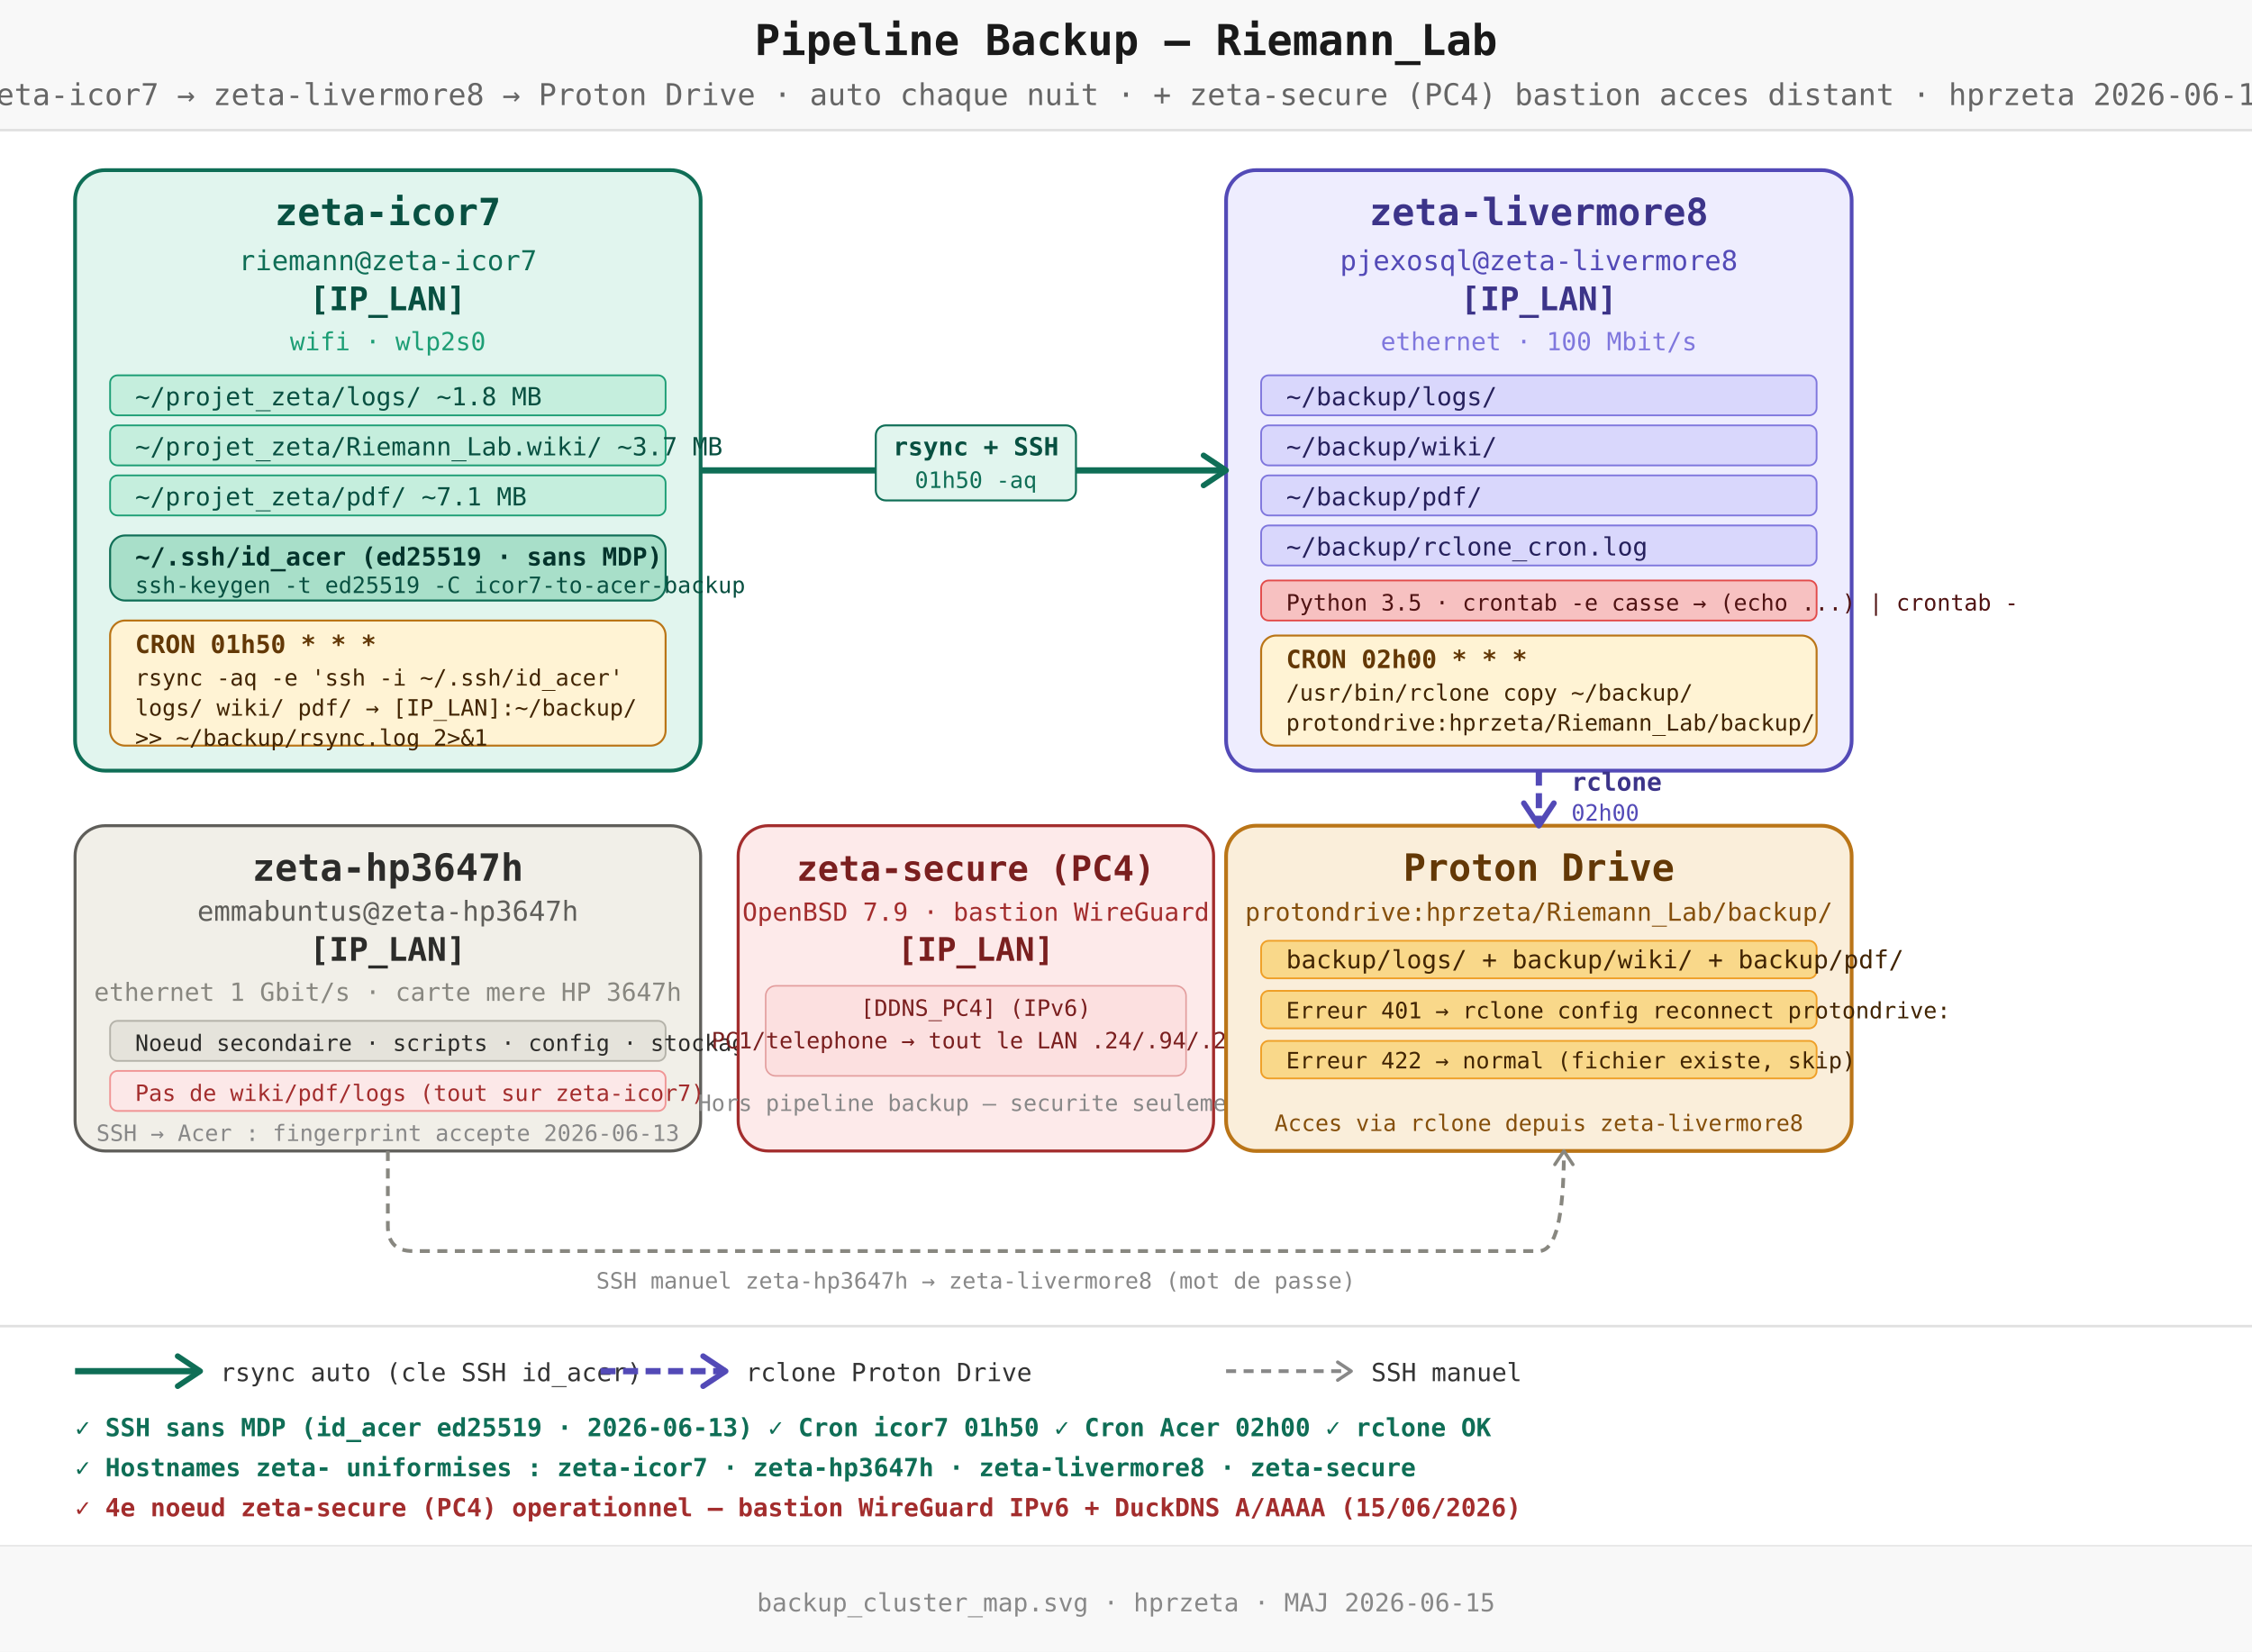
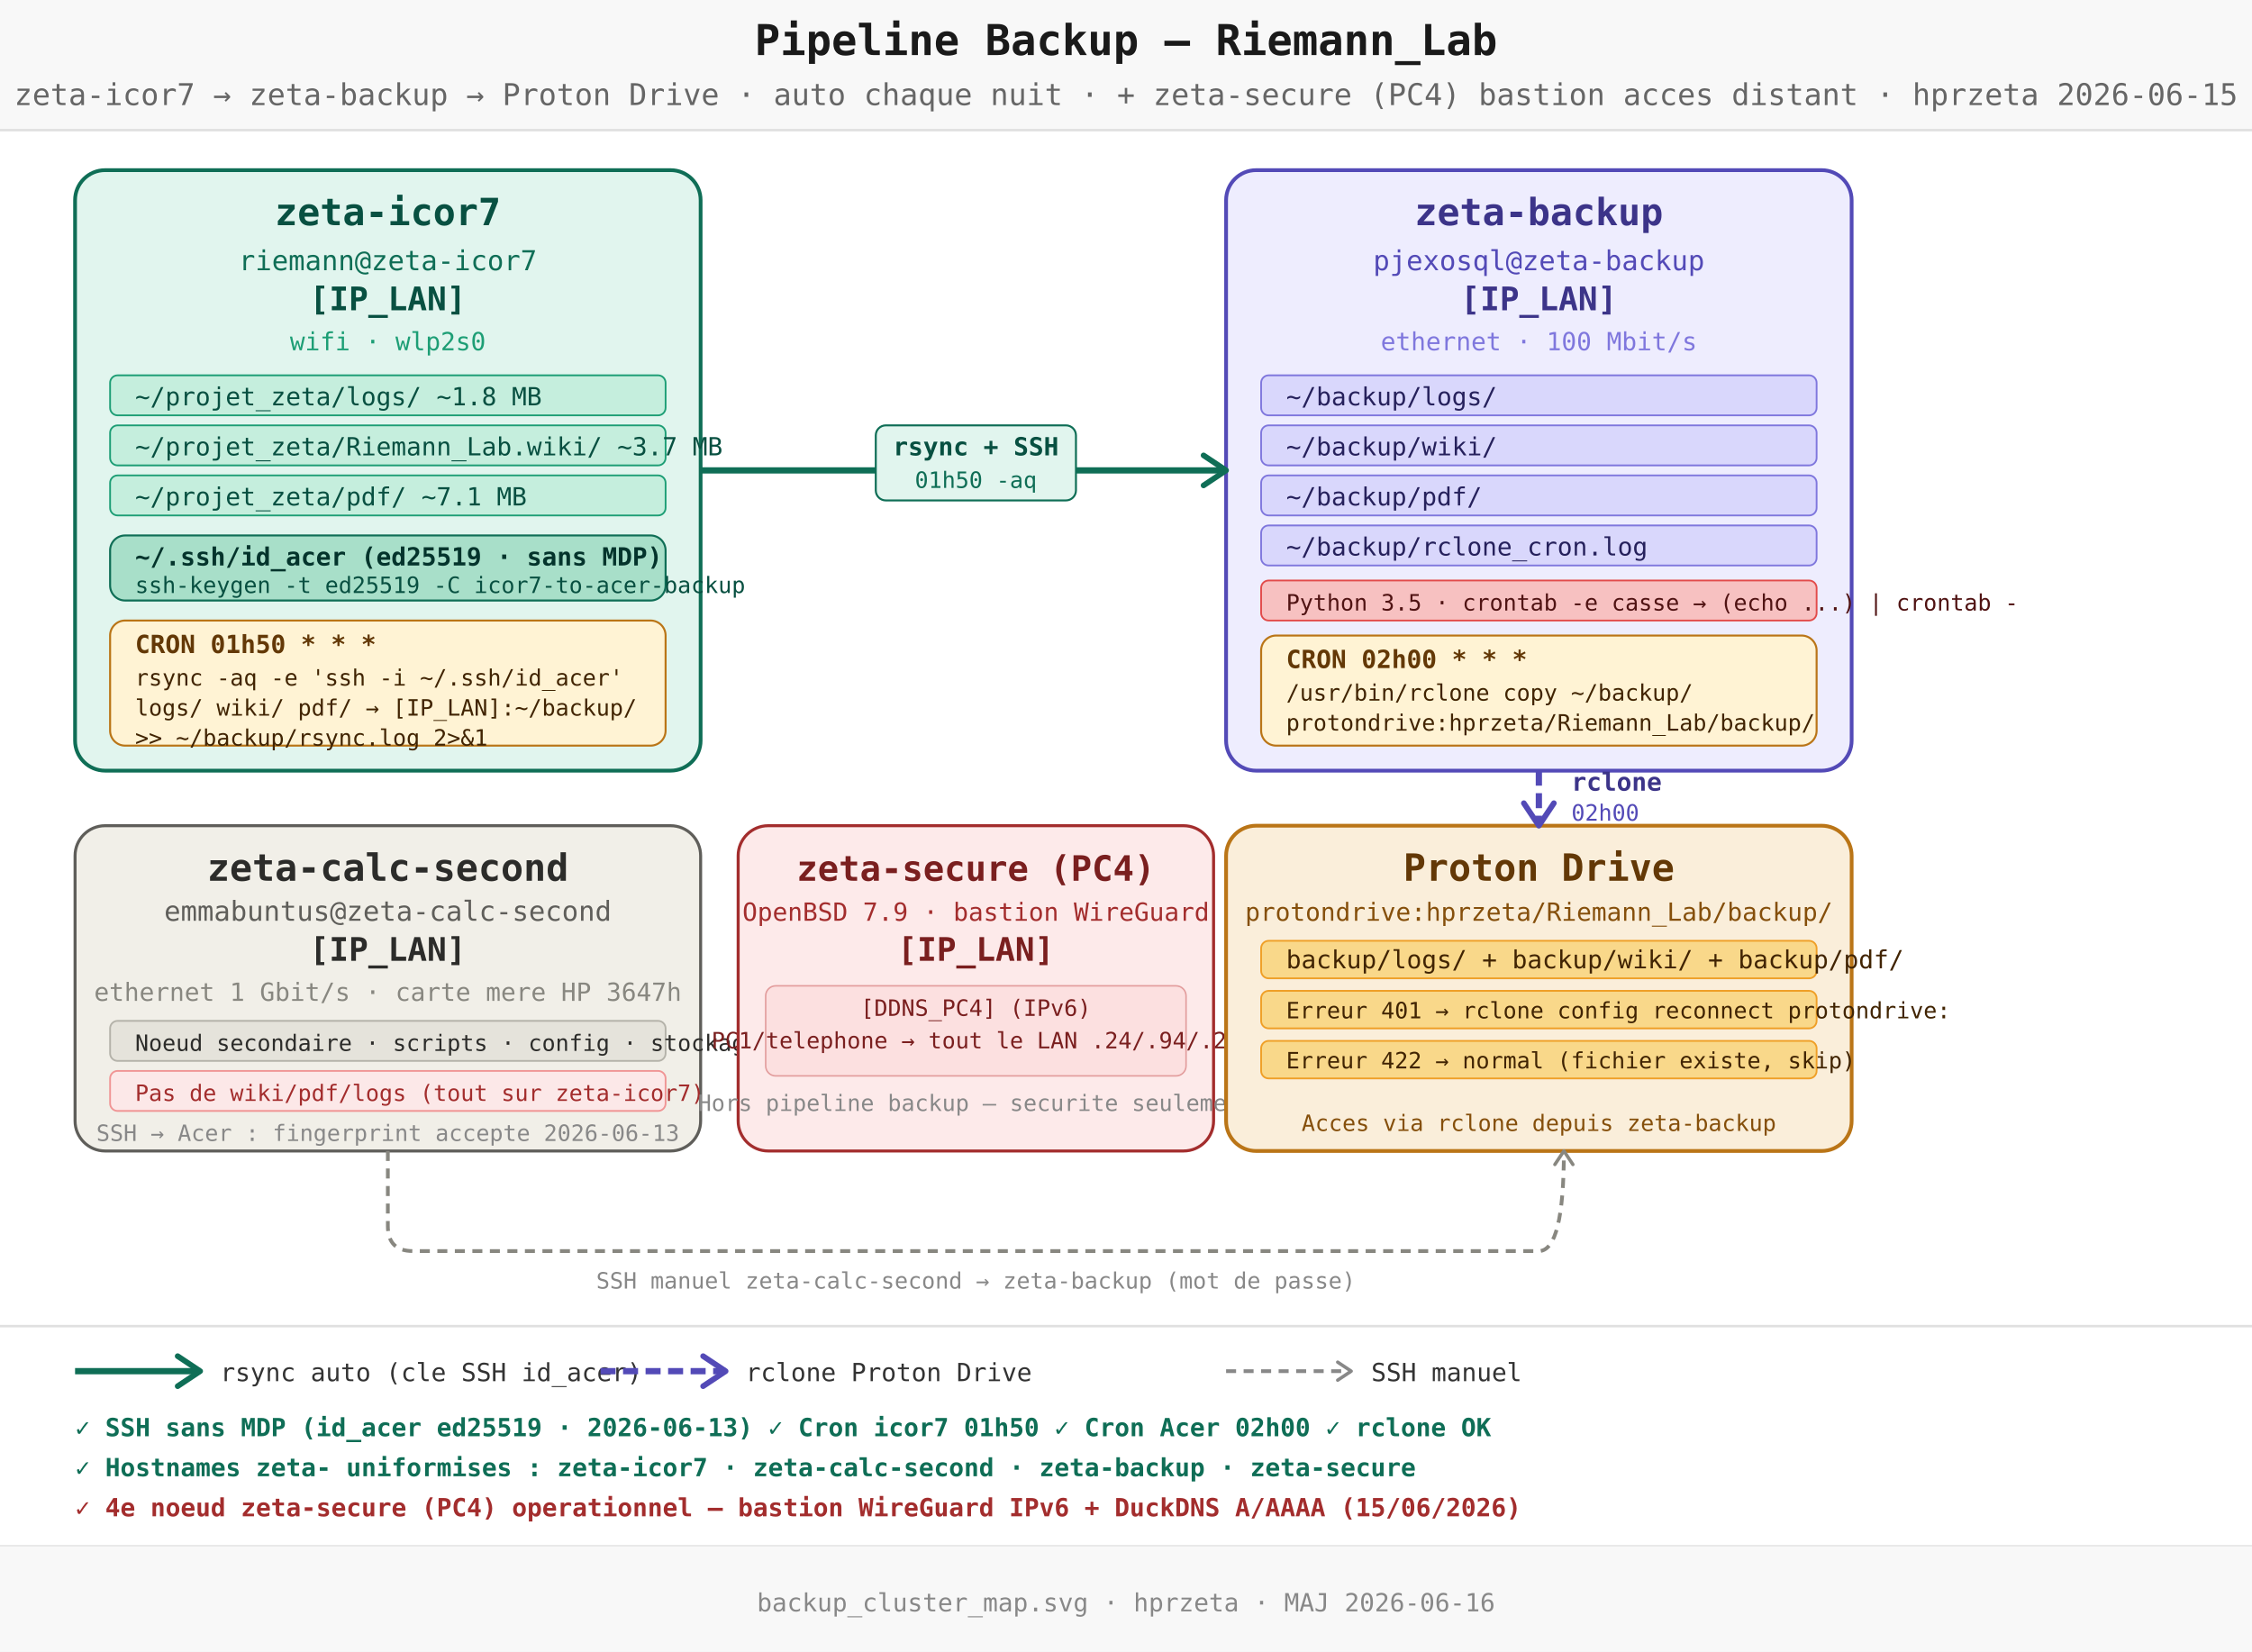
<svg xmlns="http://www.w3.org/2000/svg" width="900" height="660" viewBox="0 0 900 660" font-family="monospace,sans-serif">
  <rect width="900" height="660" fill="#ffffff" />
  <rect x="0" y="0" width="900" height="52" fill="#f8f8f8" />
  <line x1="0" y1="52" x2="900" y2="52" stroke="#e0e0e0" stroke-width="1" />
  <text x="450" y="22" text-anchor="middle" font-size="17" font-weight="700" fill="#1a1a1a">Pipeline Backup — Riemann_Lab</text>
-   <text x="450" y="42" text-anchor="middle" font-size="12" fill="#666">zeta-icor7 → zeta-livermore8 → Proton Drive · auto chaque nuit · + zeta-secure (PC4) bastion acces distant · hprzeta 2026-06-15</text>
+   <text x="450" y="42" text-anchor="middle" font-size="12" fill="#666">zeta-icor7 → zeta-backup → Proton Drive · auto chaque nuit · + zeta-secure (PC4) bastion acces distant · hprzeta 2026-06-15</text>
  <rect x="30" y="68" width="250" height="240" rx="12" fill="#e1f5ee" stroke="#0f6e56" stroke-width="1.5" />
  <text x="155" y="90" text-anchor="middle" font-size="15" font-weight="700" fill="#085041">zeta-icor7</text>
  <text x="155" y="108" text-anchor="middle" font-size="11" fill="#0f6e56">riemann@zeta-icor7</text>
  <text x="155" y="124" text-anchor="middle" font-size="13" font-weight="700" fill="#085041">[IP_LAN]</text>
  <text x="155" y="140" text-anchor="middle" font-size="10" fill="#1d9e75">wifi · wlp2s0</text>
  <rect x="44" y="150" width="222" height="16" rx="3" fill="#c5eedd" stroke="#1d9e75" stroke-width="0.7" />
  <text x="54" y="162" font-size="10" fill="#085041">~/projet_zeta/logs/      ~1.8 MB</text>
  <rect x="44" y="170" width="222" height="16" rx="3" fill="#c5eedd" stroke="#1d9e75" stroke-width="0.7" />
  <text x="54" y="182" font-size="10" fill="#085041">~/projet_zeta/Riemann_Lab.wiki/  ~3.7 MB</text>
  <rect x="44" y="190" width="222" height="16" rx="3" fill="#c5eedd" stroke="#1d9e75" stroke-width="0.7" />
  <text x="54" y="202" font-size="10" fill="#085041">~/projet_zeta/pdf/       ~7.1 MB</text>
  <rect x="44" y="214" width="222" height="26" rx="6" fill="#a8dfc9" stroke="#0f6e56" stroke-width="0.8" />
  <text x="54" y="226" font-size="10" font-weight="600" fill="#04342c">~/.ssh/id_acer  (ed25519 · sans MDP)</text>
  <text x="54" y="237" font-size="9" fill="#085041">ssh-keygen -t ed25519 -C icor7-to-acer-backup</text>
  <rect x="44" y="248" width="222" height="50" rx="6" fill="#fff3d4" stroke="#ba7517" stroke-width="0.8" />
  <text x="54" y="261" font-size="10" font-weight="700" fill="#633806">CRON  01h50 * * *</text>
  <text x="54" y="274" font-size="9" fill="#412402">rsync -aq -e 'ssh -i ~/.ssh/id_acer'</text>
  <text x="54" y="286" font-size="9" fill="#412402">  logs/ wiki/ pdf/ → [IP_LAN]:~/backup/</text>
  <text x="54" y="298" font-size="9" fill="#412402">  &gt;&gt; ~/backup/rsync.log 2&gt;&amp;1</text>
  <rect x="490" y="68" width="250" height="240" rx="12" fill="#eeedfe" stroke="#534ab7" stroke-width="1.5" />
-   <text x="615" y="90" text-anchor="middle" font-size="15" font-weight="700" fill="#3c3489">zeta-livermore8</text>
-   <text x="615" y="108" text-anchor="middle" font-size="11" fill="#534ab7">pjexosql@zeta-livermore8</text>
+   <text x="615" y="90" text-anchor="middle" font-size="15" font-weight="700" fill="#3c3489">zeta-backup</text>
+   <text x="615" y="108" text-anchor="middle" font-size="11" fill="#534ab7">pjexosql@zeta-backup</text>
  <text x="615" y="124" text-anchor="middle" font-size="13" font-weight="700" fill="#3c3489">[IP_LAN]</text>
  <text x="615" y="140" text-anchor="middle" font-size="10" fill="#7f77dd">ethernet · 100 Mbit/s</text>
  <rect x="504" y="150" width="222" height="16" rx="3" fill="#d9d7fc" stroke="#7f77dd" stroke-width="0.7" />
  <text x="514" y="162" font-size="10" fill="#26215c">~/backup/logs/</text>
  <rect x="504" y="170" width="222" height="16" rx="3" fill="#d9d7fc" stroke="#7f77dd" stroke-width="0.7" />
  <text x="514" y="182" font-size="10" fill="#26215c">~/backup/wiki/</text>
  <rect x="504" y="190" width="222" height="16" rx="3" fill="#d9d7fc" stroke="#7f77dd" stroke-width="0.7" />
  <text x="514" y="202" font-size="10" fill="#26215c">~/backup/pdf/</text>
  <rect x="504" y="210" width="222" height="16" rx="3" fill="#d9d7fc" stroke="#7f77dd" stroke-width="0.7" />
  <text x="514" y="222" font-size="10" fill="#26215c">~/backup/rclone_cron.log</text>
  <rect x="504" y="232" width="222" height="16" rx="3" fill="#f7c1c1" stroke="#e24b4a" stroke-width="0.7" />
  <text x="514" y="244" font-size="9" fill="#501313">Python 3.5 · crontab -e casse → (echo ...) | crontab -</text>
  <rect x="504" y="254" width="222" height="44" rx="6" fill="#fff3d4" stroke="#ba7517" stroke-width="0.8" />
  <text x="514" y="267" font-size="10" font-weight="700" fill="#633806">CRON  02h00 * * *</text>
  <text x="514" y="280" font-size="9" fill="#412402">/usr/bin/rclone copy ~/backup/</text>
  <text x="514" y="292" font-size="9" fill="#412402">  protondrive:hprzeta/Riemann_Lab/backup/</text>
  <rect x="30" y="330" width="250" height="130" rx="12" fill="#f1efe8" stroke="#5f5e5a" stroke-width="1.2" />
-   <text x="155" y="352" text-anchor="middle" font-size="15" font-weight="700" fill="#2c2c2a">zeta-hp3647h</text>
-   <text x="155" y="368" text-anchor="middle" font-size="11" fill="#5f5e5a">emmabuntus@zeta-hp3647h</text>
+   <text x="155" y="352" text-anchor="middle" font-size="15" font-weight="700" fill="#2c2c2a">zeta-calc-second</text>
+   <text x="155" y="368" text-anchor="middle" font-size="11" fill="#5f5e5a">emmabuntus@zeta-calc-second</text>
  <text x="155" y="384" text-anchor="middle" font-size="13" font-weight="700" fill="#2c2c2a">[IP_LAN]</text>
  <text x="155" y="400" text-anchor="middle" font-size="10" fill="#888780">ethernet 1 Gbit/s · carte mere HP 3647h</text>
  <rect x="44" y="408" width="222" height="16" rx="3" fill="#e5e3db" stroke="#b4b2a9" stroke-width="0.7" />
  <text x="54" y="420" font-size="9" fill="#2c2c2a">Noeud secondaire · scripts · config · stockage</text>
  <rect x="44" y="428" width="222" height="16" rx="3" fill="#fce8e8" stroke="#f09595" stroke-width="0.7" />
  <text x="54" y="440" font-size="9" fill="#a32d2d">Pas de wiki/pdf/logs (tout sur zeta-icor7)</text>
  <text x="155" y="456" text-anchor="middle" font-size="9" fill="#888">SSH → Acer : fingerprint accepte 2026-06-13</text>
  <rect x="295" y="330" width="190" height="130" rx="12" fill="#fdeaea" stroke="#a32d2d" stroke-width="1.2" />
  <text x="390" y="352" text-anchor="middle" font-size="14" font-weight="700" fill="#7a1f1f">zeta-secure (PC4)</text>
  <text x="390" y="368" text-anchor="middle" font-size="10" fill="#a32d2d">OpenBSD 7.9 · bastion WireGuard</text>
  <text x="390" y="384" text-anchor="middle" font-size="13" font-weight="700" fill="#7a1f1f">[IP_LAN]</text>
  <rect x="306" y="394" width="168" height="36" rx="4" fill="#fce0e0" stroke="#e29c9c" stroke-width="0.6" />
  <text x="390" y="406" text-anchor="middle" font-size="9" fill="#7a1f1f">[DDNS_PC4] (IPv6)</text>
  <text x="390" y="419" text-anchor="middle" font-size="9" fill="#7a1f1f">PC1/telephone → tout le LAN .24/.94/.22</text>
  <text x="390" y="444" text-anchor="middle" font-size="9" fill="#888">Hors pipeline backup — securite seulement</text>
  <rect x="490" y="330" width="250" height="130" rx="12" fill="#faeeda" stroke="#ba7517" stroke-width="1.5" />
  <text x="615" y="352" text-anchor="middle" font-size="15" font-weight="700" fill="#633806">Proton Drive</text>
  <text x="615" y="368" text-anchor="middle" font-size="10" fill="#854f0b">protondrive:hprzeta/Riemann_Lab/backup/</text>
  <rect x="504" y="376" width="222" height="15" rx="3" fill="#f9d88a" stroke="#ef9f27" stroke-width="0.7" />
  <text x="514" y="387" font-size="10" fill="#412402">backup/logs/  +  backup/wiki/  +  backup/pdf/</text>
  <rect x="504" y="396" width="222" height="15" rx="3" fill="#f9d88a" stroke="#ef9f27" stroke-width="0.7" />
  <text x="514" y="407" font-size="9" fill="#412402">Erreur 401 → rclone config reconnect protondrive:</text>
  <rect x="504" y="416" width="222" height="15" rx="3" fill="#f9d88a" stroke="#ef9f27" stroke-width="0.7" />
  <text x="514" y="427" font-size="9" fill="#412402">Erreur 422 → normal (fichier existe, skip)</text>
-   <text x="615" y="452" text-anchor="middle" font-size="9" fill="#854f0b">Acces via rclone depuis zeta-livermore8</text>
+   <text x="615" y="452" text-anchor="middle" font-size="9" fill="#854f0b">Acces via rclone depuis zeta-backup</text>
  <defs>
    <marker id="ah" viewBox="0 0 10 10" refX="8" refY="5" markerWidth="6" markerHeight="6" orient="auto-start-reverse">
      <path d="M2 1L8 5L2 9" fill="none" stroke="context-stroke" stroke-width="1.5" stroke-linecap="round" stroke-linejoin="round" />
    </marker>
  </defs>
  <line x1="280" y1="188" x2="490" y2="188" stroke="#0f6e56" stroke-width="2.5" marker-end="url(#ah)" />
  <rect x="350" y="170" width="80" height="30" rx="4" fill="#e1f5ee" stroke="#0f6e56" stroke-width="0.8" />
  <text x="390" y="182" text-anchor="middle" font-size="10" font-weight="700" fill="#085041">rsync + SSH</text>
  <text x="390" y="195" text-anchor="middle" font-size="9" fill="#0f6e56">01h50  -aq</text>
  <line x1="615" y1="308" x2="615" y2="330" stroke="#534ab7" stroke-width="2.5" stroke-dasharray="6 3" marker-end="url(#ah)" />
  <text x="628" y="316" font-size="10" font-weight="700" fill="#3c3489">rclone</text>
  <text x="628" y="328" font-size="9" fill="#534ab7">02h00</text>
  <path d="M155 460 L155 490 Q155 500 165 500 L615 500 Q625 500 625 460" fill="none" stroke="#888780" stroke-width="1.5" stroke-dasharray="4 3" marker-end="url(#ah)" />
-   <text x="390" y="515" text-anchor="middle" font-size="9" fill="#888">SSH manuel zeta-hp3647h → zeta-livermore8 (mot de passe)</text>
+   <text x="390" y="515" text-anchor="middle" font-size="9" fill="#888">SSH manuel zeta-calc-second → zeta-backup (mot de passe)</text>
  <line x1="0" y1="530" x2="900" y2="530" stroke="#e0e0e0" stroke-width="1" />
  <line x1="30" y1="548" x2="80" y2="548" stroke="#0f6e56" stroke-width="2.5" marker-end="url(#ah)" />
  <text x="88" y="552" font-size="10" fill="#333">rsync auto (cle SSH id_acer)</text>
  <line x1="240" y1="548" x2="290" y2="548" stroke="#534ab7" stroke-width="2.5" stroke-dasharray="6 3" marker-end="url(#ah)" />
  <text x="298" y="552" font-size="10" fill="#333">rclone Proton Drive</text>
  <line x1="490" y1="548" x2="540" y2="548" stroke="#888" stroke-width="1.5" stroke-dasharray="4 3" marker-end="url(#ah)" />
  <text x="548" y="552" font-size="10" fill="#333">SSH manuel</text>
  <text x="30" y="574" font-size="10" font-weight="600" fill="#0f6e56">✓ SSH sans MDP (id_acer ed25519 · 2026-06-13)  ✓ Cron icor7 01h50  ✓ Cron Acer 02h00  ✓ rclone OK</text>
-   <text x="30" y="590" font-size="10" font-weight="600" fill="#0f6e56">✓ Hostnames zeta- uniformises : zeta-icor7 · zeta-hp3647h · zeta-livermore8 · zeta-secure</text>
+   <text x="30" y="590" font-size="10" font-weight="600" fill="#0f6e56">✓ Hostnames zeta- uniformises : zeta-icor7 · zeta-calc-second · zeta-backup · zeta-secure</text>
  <text x="30" y="606" font-size="10" font-weight="600" fill="#a32d2d">✓ 4e noeud zeta-secure (PC4) operationnel — bastion WireGuard IPv6 + DuckDNS A/AAAA (15/06/2026)</text>
  <line x1="0" y1="618" x2="900" y2="618" stroke="#e0e0e0" stroke-width="1" />
  <rect x="0" y="618" width="900" height="42" fill="#f8f8f8" />
-   <text x="450" y="644" text-anchor="middle" font-size="10" fill="#888">backup_cluster_map.svg · hprzeta · MAJ 2026-06-15</text>
+   <text x="450" y="644" text-anchor="middle" font-size="10" fill="#888">backup_cluster_map.svg · hprzeta · MAJ 2026-06-16</text>
</svg>
